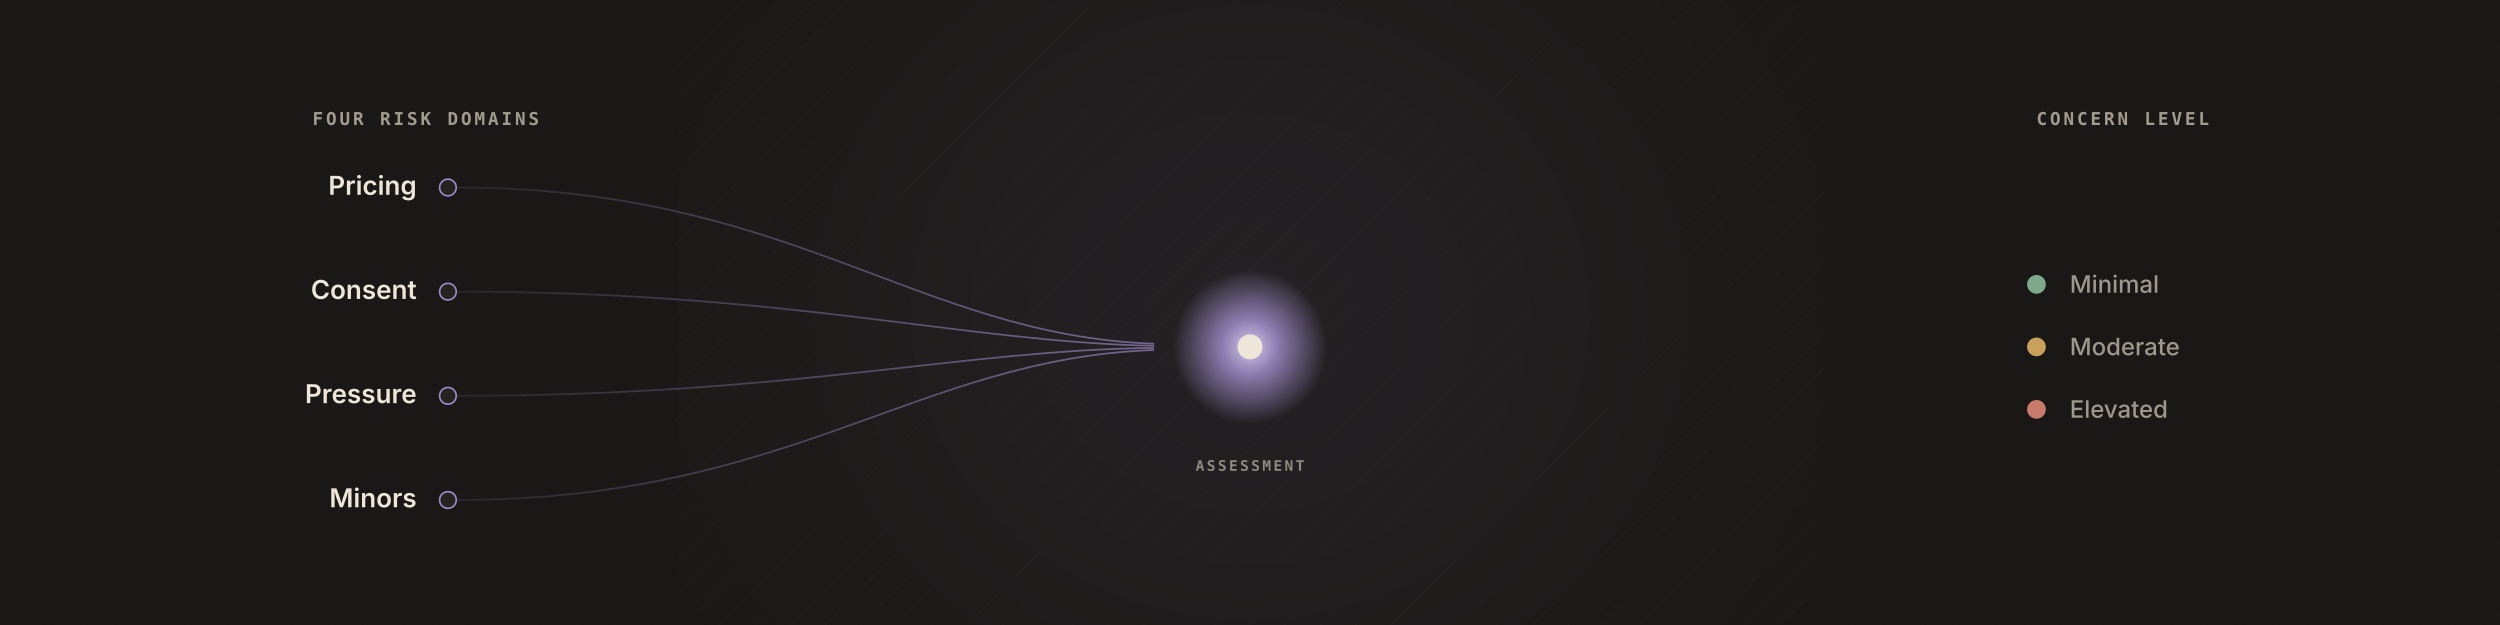
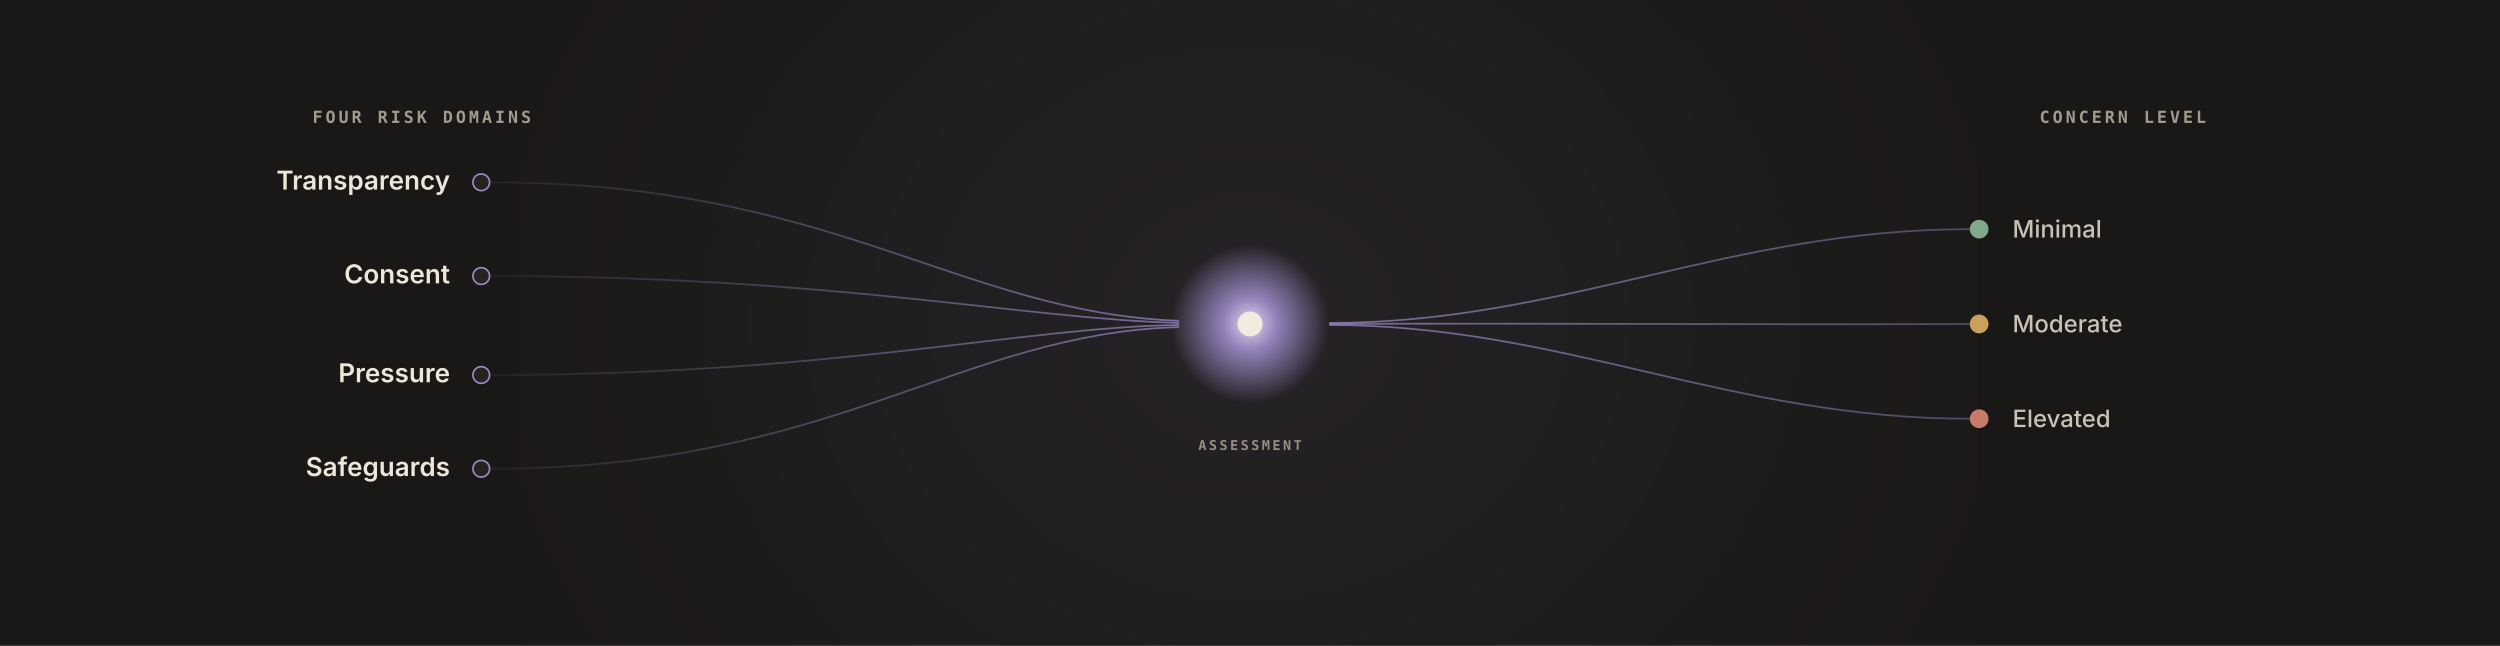
- <svg xmlns="http://www.w3.org/2000/svg" width="2400" height="600" viewBox="0 0 2400 600" font-family="Inter, sans-serif">
+ <svg xmlns="http://www.w3.org/2000/svg" width="2400" height="620" viewBox="0 0 2400 620" font-family="Inter, sans-serif">
  <defs>
-     <radialGradient id="hglow" cx="50%" cy="50%" r="50%">
-       <stop offset="0%" stop-color="#D8CDEC" stop-opacity="1" />
-       <stop offset="36%" stop-color="#9D8CC9" stop-opacity="0.85" />
+     <radialGradient id="node" cx="50%" cy="50%" r="50%">
+       <stop offset="0%" stop-color="#E2D9F0" stop-opacity="1" />
+       <stop offset="34%" stop-color="#9D8CC9" stop-opacity="0.9" />
      <stop offset="100%" stop-color="#9D8CC9" stop-opacity="0" />
    </radialGradient>
-     <radialGradient id="hfield" cx="50%" cy="50%" r="58%">
-       <stop offset="0%" stop-color="#9D8CC9" stop-opacity="0.08" />
+     <radialGradient id="field" cx="50%" cy="50%" r="60%">
+       <stop offset="0%" stop-color="#9D8CC9" stop-opacity="0.09" />
+       <stop offset="70%" stop-color="#9D8CC9" stop-opacity="0.02" />
      <stop offset="100%" stop-color="#9D8CC9" stop-opacity="0" />
    </radialGradient>
-     <linearGradient id="lin" x1="0" y1="0" x2="1" y2="0">
-       <stop offset="0%" stop-color="#9D8CC9" stop-opacity="0.12" />
-       <stop offset="100%" stop-color="#9D8CC9" stop-opacity="0.65" />
+     <linearGradient id="lin" gradientUnits="userSpaceOnUse" x1="470" y1="0" x2="1124" y2="0">
+       <stop offset="0%" stop-color="#9D8CC9" stop-opacity="0.08" />
+       <stop offset="100%" stop-color="#9D8CC9" stop-opacity="0.7" />
    </linearGradient>
-     <linearGradient id="lout" x1="0" y1="0" x2="1" y2="0">
-       <stop offset="0%" stop-color="#9D8CC9" stop-opacity="0.65" />
-       <stop offset="100%" stop-color="#9D8CC9" stop-opacity="0.12" />
+     <linearGradient id="lout" gradientUnits="userSpaceOnUse" x1="1276" y1="0" x2="1891" y2="0">
+       <stop offset="0%" stop-color="#9D8CC9" stop-opacity="0.7" />
+       <stop offset="100%" stop-color="#9D8CC9" stop-opacity="0.42" />
    </linearGradient>
-     <pattern id="hdiag" width="24" height="24" patternUnits="userSpaceOnUse" patternTransform="rotate(45)">
-       <line x1="0" y1="0" x2="0" y2="24" stroke="#EDE6D9" stroke-opacity="0.018" stroke-width="1.5" />
-     </pattern>
    <style>
      .dot{fill:#252220;stroke:#9D8CC9;stroke-width:1.6;}
      .dlbl{fill:#EDE6D9;font-weight:600;}
-       .kick{fill:#A39B8E;font-family:'DejaVu Sans Mono',monospace;font-weight:700;letter-spacing:.16em;}
-       .clbl{fill:#9E978B;font-weight:500;}
+       .kick{fill:#A39B8E;font-family:'DejaVu Sans Mono',monospace;font-weight:700;letter-spacing:.18em;}
+       .clbl{fill:#C9C2B6;font-weight:500;}
    </style>
  </defs>
-   <rect x="0" y="0" width="2400" height="600" fill="#1A1816" />
-   <rect x="0" y="0" width="2400" height="600" fill="url(#hdiag)" />
-   <rect x="650" y="-200" width="1100" height="1000" fill="url(#hfield)" />
-   <text class="kick" x="300" y="120" font-size="17">FOUR RISK DOMAINS</text>
-   <text class="kick" x="1955" y="120" font-size="17">CONCERN LEVEL</text>
+   <rect x="0" y="0" width="2400" height="620" fill="#1A1816" />
+   <rect x="500" y="-300" width="1400" height="1220" fill="url(#field)" />
+   <text class="kick" x="300" y="118" font-size="16">FOUR RISK DOMAINS</text>
+   <text class="kick" x="1958" y="118" font-size="16">CONCERN LEVEL</text>
+   <g fill="none" stroke="url(#lin)" stroke-width="1.7">
+     <path d="M 470 175 C 800 175, 920 300, 1132 308" />
+     <path d="M 470 265 C 800 265, 980 306, 1132 310" />
+     <path d="M 470 360 C 800 360, 980 314, 1132 312" />
+     <path d="M 470 450 C 800 450, 920 320, 1132 314" />
+   </g>
+   <g fill="none" stroke="url(#lout)" stroke-width="1.7">
+     <path d="M 1276 310 C 1500 310, 1660 220, 1891 220" />
+     <path d="M 1276 311 C 1480 310, 1700 312, 1891 311" />
+     <path d="M 1276 312 C 1500 312, 1660 402, 1891 402" />
+   </g>
  <g font-size="25">
-     <text class="dlbl" x="400" y="187" text-anchor="end">Pricing</text>
-     <circle class="dot" cx="430" cy="180" r="8" />
-     <text class="dlbl" x="400" y="287" text-anchor="end">Consent</text>
-     <circle class="dot" cx="430" cy="280" r="8" />
-     <text class="dlbl" x="400" y="387" text-anchor="end">Pressure</text>
-     <circle class="dot" cx="430" cy="380" r="8" />
-     <text class="dlbl" x="400" y="487" text-anchor="end">Minors</text>
-     <circle class="dot" cx="430" cy="480" r="8" />
+     <text class="dlbl" x="432" y="182" text-anchor="end">Transparency</text>
+     <circle class="dot" cx="462" cy="175" r="8" />
+     <text class="dlbl" x="432" y="272" text-anchor="end">Consent</text>
+     <circle class="dot" cx="462" cy="265" r="8" />
+     <text class="dlbl" x="432" y="367" text-anchor="end">Pressure</text>
+     <circle class="dot" cx="462" cy="360" r="8" />
+     <text class="dlbl" x="432" y="457" text-anchor="end">Safeguards</text>
+     <circle class="dot" cx="462" cy="450" r="8" />
  </g>
-   <g fill="none" stroke="url(#lin)" stroke-width="1.7">
-     <path d="M 438 180 C 760 180, 880 322, 1108 330" />
-     <path d="M 438 280 C 760 280, 920 328, 1108 332" />
-     <path d="M 438 380 C 760 380, 920 336, 1108 334" />
-     <path d="M 438 480 C 760 480, 880 344, 1108 336" />
-   </g>
-   <circle cx="1200" cy="333" r="74" fill="url(#hglow)" />
-   <circle cx="1200" cy="333" r="12" fill="#EDE6D9" />
-   <text class="kick" x="1200" y="452" font-size="14" text-anchor="middle" opacity="0.85">ASSESSMENT</text>
-   <line x1="1212" y1="333" x2="1915" y2="333" stroke="url(#lout)" stroke-width="1.7" />
+   <circle cx="1200" cy="311" r="76" fill="url(#node)" />
+   <circle cx="1200" cy="311" r="12" fill="#F2ECDF" />
+   <text class="kick" x="1200" y="432" font-size="13" text-anchor="middle" opacity="0.9">ASSESSMENT</text>
  <g font-size="23">
-     <circle cx="1955" cy="273" r="9" fill="#7FA98B" />
-     <text class="clbl" x="1987" y="281">Minimal</text>
-     <circle cx="1955" cy="333" r="9" fill="#C9A05C" />
-     <text class="clbl" x="1987" y="341">Moderate</text>
-     <circle cx="1955" cy="393" r="9" fill="#C97B6B" />
-     <text class="clbl" x="1987" y="401">Elevated</text>
+     <circle cx="1900" cy="220" r="9" fill="#7FA98B" />
+     <text class="clbl" x="1932" y="228">Minimal</text>
+     <circle cx="1900" cy="311" r="9" fill="#C9A05C" />
+     <text class="clbl" x="1932" y="319">Moderate</text>
+     <circle cx="1900" cy="402" r="9" fill="#C97B6B" />
+     <text class="clbl" x="1932" y="410">Elevated</text>
  </g>
</svg>
